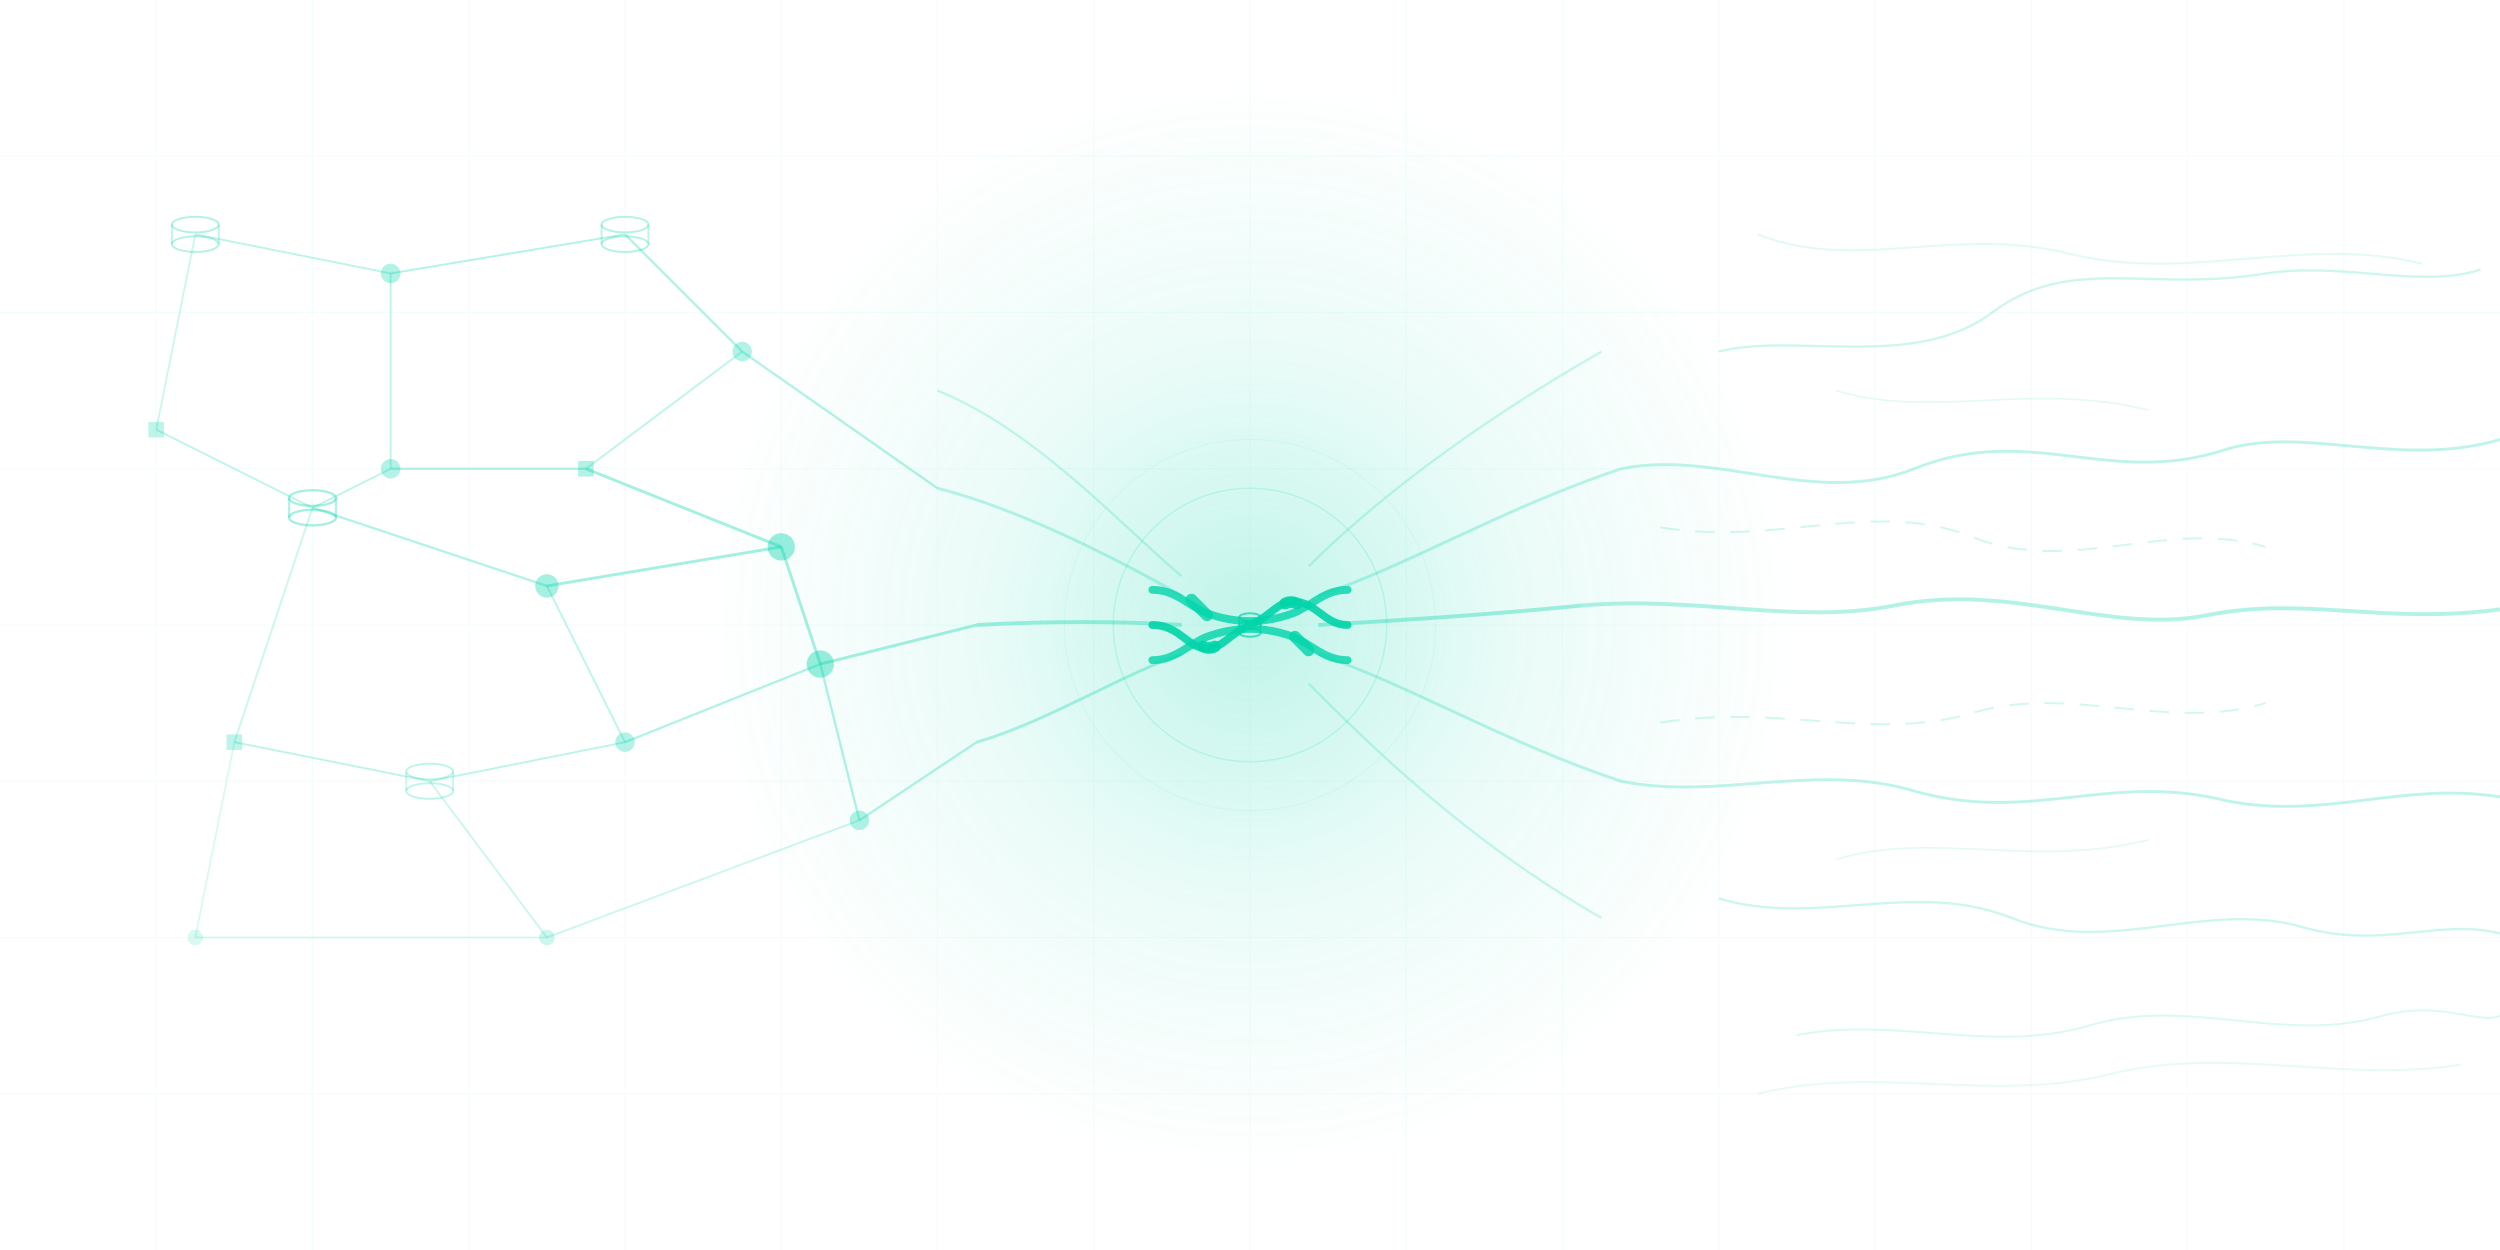
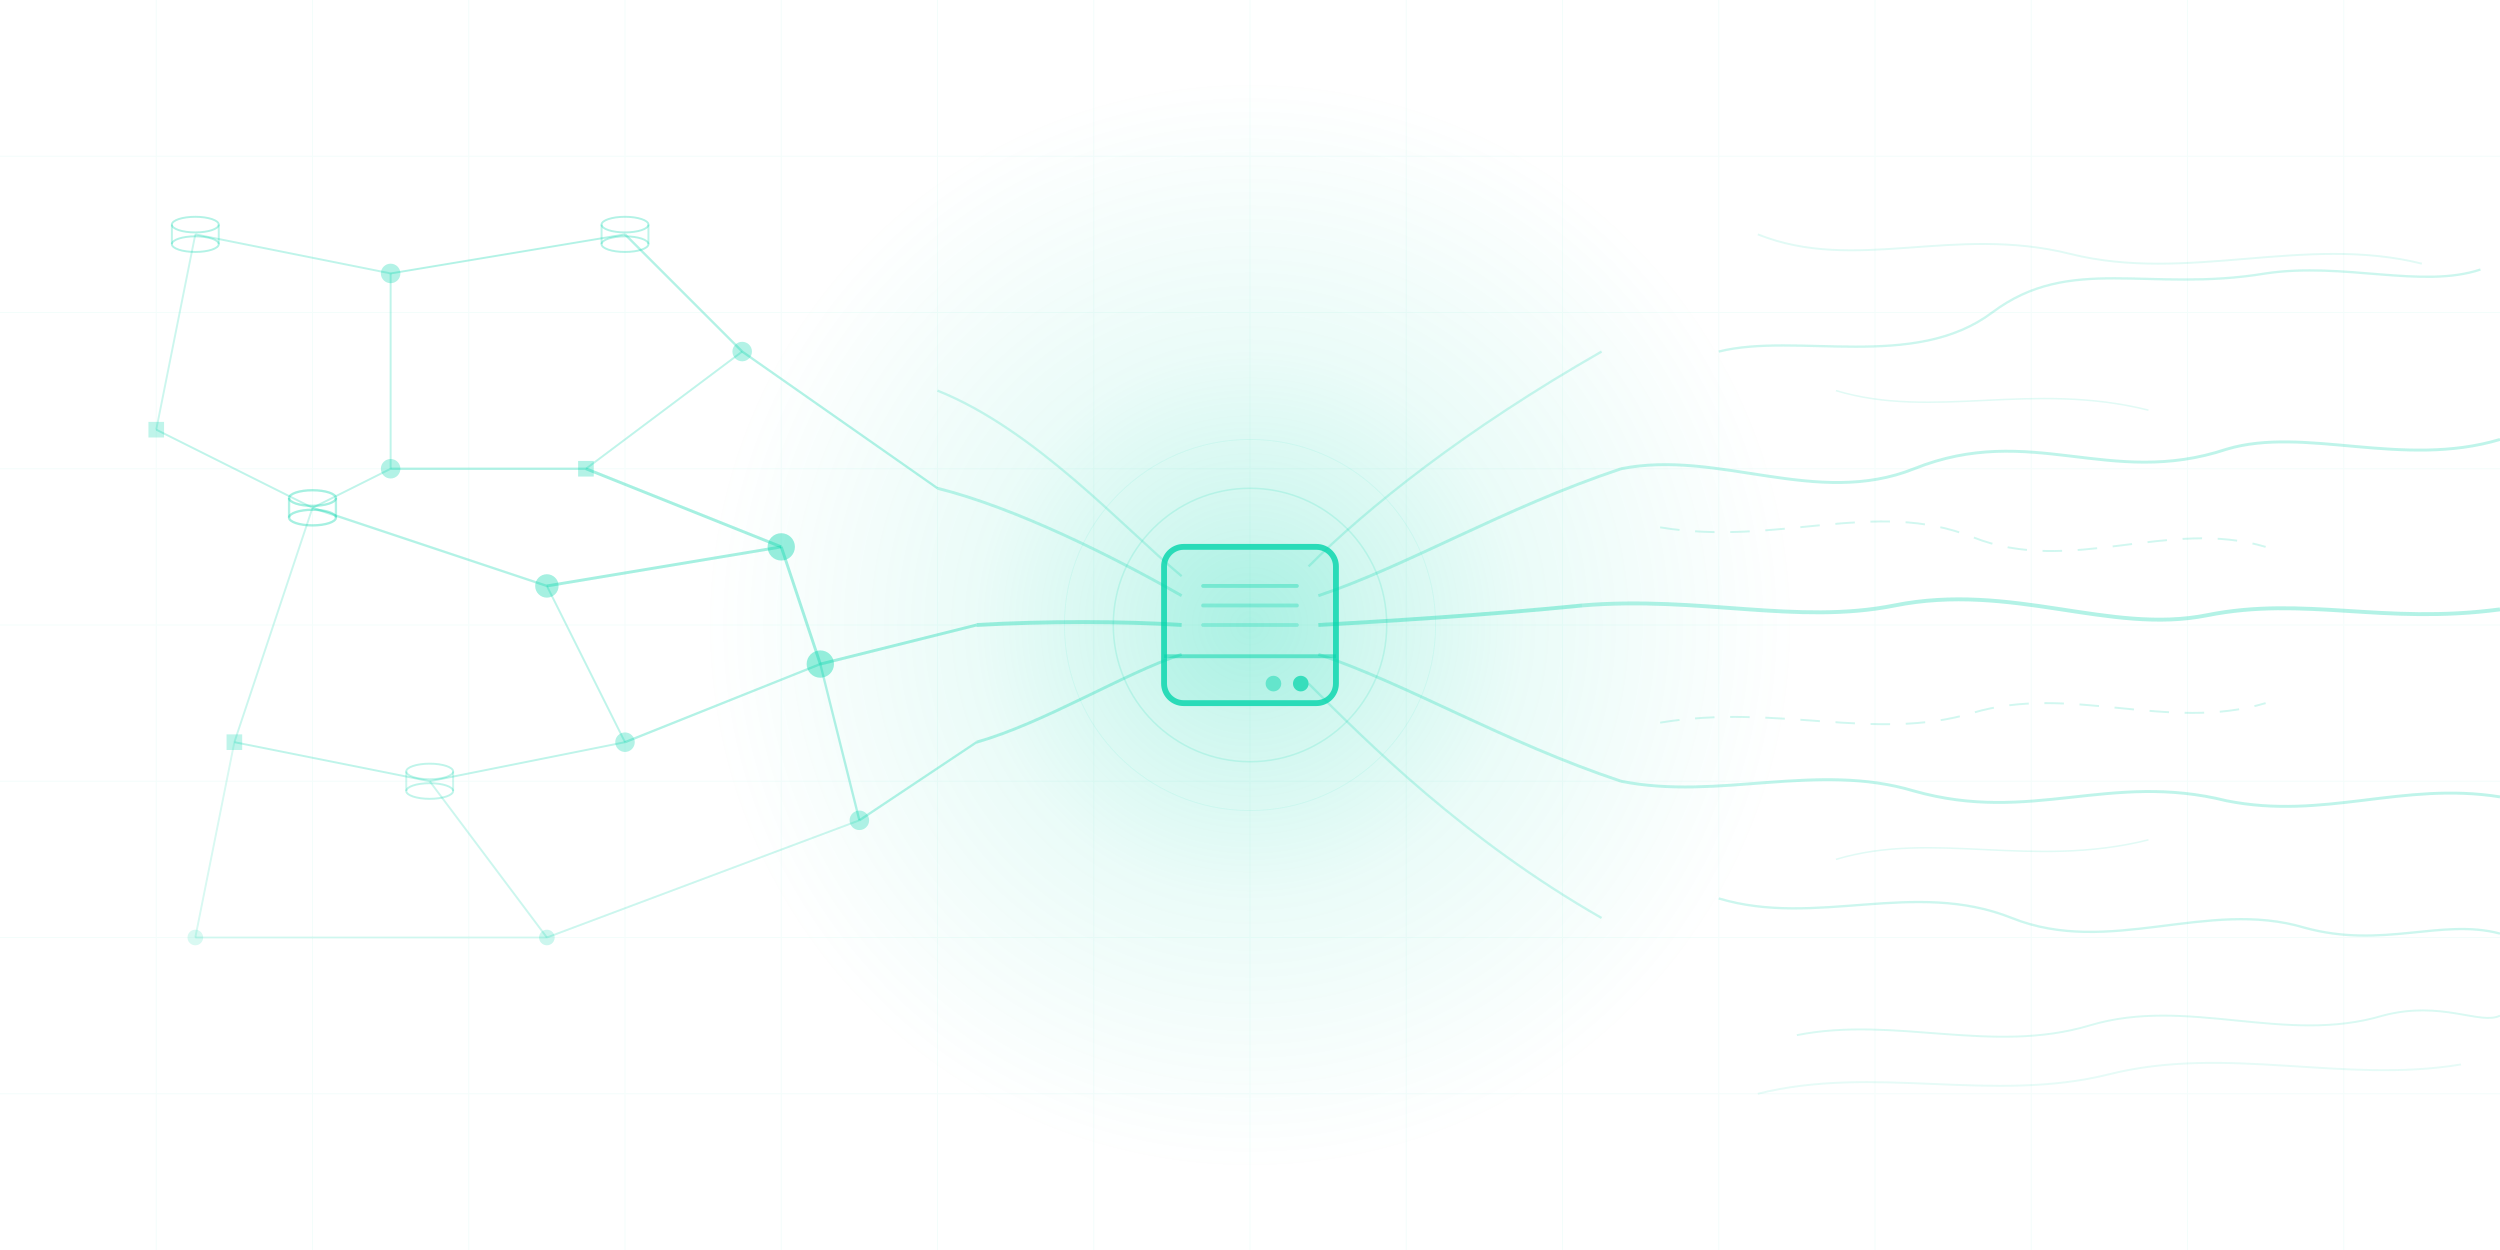
<svg xmlns="http://www.w3.org/2000/svg" viewBox="0 0 1280 640">
  <defs>
    <radialGradient id="glow" cx="640" cy="320" r="280" gradientUnits="userSpaceOnUse">
      <stop offset="0%" stop-color="#00D4AA" stop-opacity="0.25" />
      <stop offset="50%" stop-color="#00D4AA" stop-opacity="0.08" />
      <stop offset="100%" stop-color="#00D4AA" stop-opacity="0" />
    </radialGradient>
  </defs>
  <g stroke="#00D4AA" stroke-width="0.5" opacity="0.05">
    <line x1="80" y1="0" x2="80" y2="640" />
    <line x1="160" y1="0" x2="160" y2="640" />
    <line x1="240" y1="0" x2="240" y2="640" />
    <line x1="320" y1="0" x2="320" y2="640" />
    <line x1="400" y1="0" x2="400" y2="640" />
    <line x1="480" y1="0" x2="480" y2="640" />
    <line x1="560" y1="0" x2="560" y2="640" />
    <line x1="640" y1="0" x2="640" y2="640" />
    <line x1="720" y1="0" x2="720" y2="640" />
    <line x1="800" y1="0" x2="800" y2="640" />
    <line x1="880" y1="0" x2="880" y2="640" />
    <line x1="960" y1="0" x2="960" y2="640" />
    <line x1="1040" y1="0" x2="1040" y2="640" />
    <line x1="1120" y1="0" x2="1120" y2="640" />
    <line x1="1200" y1="0" x2="1200" y2="640" />
    <line x1="0" y1="80" x2="1280" y2="80" />
    <line x1="0" y1="160" x2="1280" y2="160" />
    <line x1="0" y1="240" x2="1280" y2="240" />
    <line x1="0" y1="320" x2="1280" y2="320" />
    <line x1="0" y1="400" x2="1280" y2="400" />
    <line x1="0" y1="480" x2="1280" y2="480" />
    <line x1="0" y1="560" x2="1280" y2="560" />
  </g>
  <g>
    <g stroke="#00D4AA" fill="none">
      <line x1="100" y1="120" x2="200" y2="140" stroke-width="1" opacity="0.25" />
      <line x1="200" y1="140" x2="320" y2="120" stroke-width="1" opacity="0.3" />
      <line x1="320" y1="120" x2="380" y2="180" stroke-width="1.2" opacity="0.3" />
      <line x1="100" y1="120" x2="80" y2="220" stroke-width="1" opacity="0.2" />
      <line x1="200" y1="140" x2="200" y2="240" stroke-width="1" opacity="0.25" />
      <line x1="80" y1="220" x2="160" y2="260" stroke-width="1" opacity="0.25" />
      <line x1="200" y1="240" x2="160" y2="260" stroke-width="1" opacity="0.25" />
      <line x1="200" y1="240" x2="300" y2="240" stroke-width="1.2" opacity="0.3" />
      <line x1="300" y1="240" x2="380" y2="180" stroke-width="1" opacity="0.25" />
      <line x1="160" y1="260" x2="280" y2="300" stroke-width="1.2" opacity="0.3" />
      <line x1="300" y1="240" x2="400" y2="280" stroke-width="1.5" opacity="0.35" />
      <line x1="280" y1="300" x2="400" y2="280" stroke-width="1.5" opacity="0.35" />
      <line x1="400" y1="280" x2="420" y2="340" stroke-width="1.5" opacity="0.35" />
      <line x1="280" y1="300" x2="320" y2="380" stroke-width="1" opacity="0.25" />
      <line x1="160" y1="260" x2="120" y2="380" stroke-width="1" opacity="0.2" />
      <line x1="120" y1="380" x2="220" y2="400" stroke-width="1" opacity="0.25" />
      <line x1="320" y1="380" x2="220" y2="400" stroke-width="1" opacity="0.25" />
      <line x1="320" y1="380" x2="420" y2="340" stroke-width="1.2" opacity="0.3" />
      <line x1="420" y1="340" x2="440" y2="420" stroke-width="1.2" opacity="0.3" />
      <line x1="220" y1="400" x2="280" y2="480" stroke-width="1" opacity="0.2" />
      <line x1="120" y1="380" x2="100" y2="480" stroke-width="1" opacity="0.15" />
      <line x1="100" y1="480" x2="280" y2="480" stroke-width="1" opacity="0.15" />
      <line x1="280" y1="480" x2="440" y2="420" stroke-width="1" opacity="0.2" />
      <line x1="420" y1="340" x2="500" y2="320" stroke-width="1.5" opacity="0.35" />
      <line x1="380" y1="180" x2="480" y2="250" stroke-width="1.2" opacity="0.3" />
      <line x1="440" y1="420" x2="500" y2="380" stroke-width="1.2" opacity="0.3" />
    </g>
    <g fill="none" stroke="#00D4AA">
      <ellipse cx="100" cy="115" rx="12" ry="4" stroke-width="1" opacity="0.3" />
      <line x1="88" y1="115" x2="88" y2="125" stroke-width="1" opacity="0.25" />
      <line x1="112" y1="115" x2="112" y2="125" stroke-width="1" opacity="0.25" />
      <ellipse cx="100" cy="125" rx="12" ry="4" stroke-width="1" opacity="0.3" />
      <ellipse cx="320" cy="115" rx="12" ry="4" stroke-width="1" opacity="0.3" />
      <line x1="308" y1="115" x2="308" y2="125" stroke-width="1" opacity="0.25" />
      <line x1="332" y1="115" x2="332" y2="125" stroke-width="1" opacity="0.25" />
      <ellipse cx="320" cy="125" rx="12" ry="4" stroke-width="1" opacity="0.3" />
      <ellipse cx="160" cy="255" rx="12" ry="4" stroke-width="1.2" opacity="0.35" />
      <line x1="148" y1="255" x2="148" y2="265" stroke-width="1.2" opacity="0.3" />
      <line x1="172" y1="255" x2="172" y2="265" stroke-width="1.2" opacity="0.3" />
      <ellipse cx="160" cy="265" rx="12" ry="4" stroke-width="1.2" opacity="0.35" />
      <ellipse cx="220" cy="395" rx="12" ry="4" stroke-width="1" opacity="0.25" />
      <line x1="208" y1="395" x2="208" y2="405" stroke-width="1" opacity="0.2" />
      <line x1="232" y1="395" x2="232" y2="405" stroke-width="1" opacity="0.2" />
      <ellipse cx="220" cy="405" rx="12" ry="4" stroke-width="1" opacity="0.25" />
    </g>
    <g fill="#00D4AA">
      <circle cx="200" cy="140" r="5" opacity="0.3" />
      <circle cx="380" cy="180" r="5" opacity="0.3" />
      <rect x="76" y="216" width="8" height="8" opacity="0.25" />
      <circle cx="200" cy="240" r="5" opacity="0.3" />
      <rect x="296" y="236" width="8" height="8" opacity="0.3" />
      <circle cx="280" cy="300" r="6" opacity="0.35" />
      <circle cx="400" cy="280" r="7" opacity="0.4" />
      <circle cx="420" cy="340" r="7" opacity="0.4" />
      <circle cx="320" cy="380" r="5" opacity="0.3" />
      <rect x="116" y="376" width="8" height="8" opacity="0.25" />
      <circle cx="440" cy="420" r="5" opacity="0.3" />
      <circle cx="100" cy="480" r="4" opacity="0.15" />
      <circle cx="280" cy="480" r="4" opacity="0.2" />
    </g>
  </g>
  <circle cx="640" cy="320" r="280" fill="url(#glow)" />
  <g fill="none" stroke="#00D4AA">
    <path d="M 480,250 C 520,260 570,285 605,305" stroke-width="1.5" opacity="0.25" />
    <path d="M 500,320 C 535,318 575,318 605,320" stroke-width="2" opacity="0.35" />
    <path d="M 500,380 C 535,370 575,345 605,335" stroke-width="1.5" opacity="0.3" />
    <path d="M 480,200 C 530,220 575,270 605,295" stroke-width="1.2" opacity="0.2" />
    <path d="M 675,320 C 710,318 760,315 810,310" stroke-width="2" opacity="0.35" />
    <path d="M 675,305 C 720,290 770,260 830,240" stroke-width="1.5" opacity="0.25" />
    <path d="M 675,335 C 720,350 770,380 830,400" stroke-width="1.5" opacity="0.25" />
    <path d="M 670,290 C 700,260 750,220 820,180" stroke-width="1.2" opacity="0.2" />
    <path d="M 670,350 C 700,380 750,430 820,470" stroke-width="1.2" opacity="0.2" />
  </g>
-   <g transform="translate(590, 280)">
-     <path d="M 0,22 C 12,22 18,30 28,34 Q 50,42 72,34 C 82,30 88,22 100,22" stroke="#00D4AA" stroke-width="4" stroke-linecap="round" fill="none" opacity="0.8" />
-     <path d="M 0,40 C 14,40 18,52 28,52 C 36,52 40,44 50,40 C 60,36 64,28 72,28 C 84,28 88,40 100,40" stroke="#00D4AA" stroke-width="4" stroke-linecap="round" fill="none" opacity="0.9" />
-     <path d="M 0,58 C 12,58 18,50 28,46 Q 50,38 72,46 C 82,50 88,58 100,58" stroke="#00D4AA" stroke-width="4" stroke-linecap="round" fill="none" opacity="0.8" />
-     <path d="M 20,27 C 23,30 26,33 28,35" stroke="#00D4AA" stroke-width="6" stroke-linecap="round" fill="none" opacity="0.8" />
-     <path d="M 80,53 C 77,50 75,48 73,46" stroke="#00D4AA" stroke-width="6" stroke-linecap="round" fill="none" opacity="0.8" />
-     <path d="M 68,29 C 70,28 72,28 74,29" stroke="#00D4AA" stroke-width="6" stroke-linecap="round" fill="none" opacity="0.9" />
-     <path d="M 26,51 C 28,52 30,52 32,51" stroke="#00D4AA" stroke-width="6" stroke-linecap="round" fill="none" opacity="0.9" />
-     <ellipse cx="50" cy="36" rx="5.5" ry="2" stroke="#00D4AA" stroke-width="1" fill="none" opacity="0.7" />
-     <line x1="44.5" y1="36" x2="44.5" y2="40" stroke="#00D4AA" stroke-width="1" opacity="0.6" />
-     <line x1="55.5" y1="36" x2="55.5" y2="40" stroke="#00D4AA" stroke-width="1" opacity="0.6" />
-     <ellipse cx="50" cy="40" rx="5.5" ry="2" stroke="#00D4AA" stroke-width="1" fill="none" opacity="0.7" />
-     <line x1="44.5" y1="40" x2="44.5" y2="44" stroke="#00D4AA" stroke-width="1" opacity="0.6" />
-     <line x1="55.5" y1="40" x2="55.5" y2="44" stroke="#00D4AA" stroke-width="1" opacity="0.6" />
-     <ellipse cx="50" cy="44" rx="5.5" ry="2" stroke="#00D4AA" stroke-width="1" fill="none" opacity="0.7" />
+   <g>
+     <rect x="596" y="280" width="88" height="80" rx="10" stroke="#00D4AA" stroke-width="3" fill="#00D4AA" fill-opacity="0.12" opacity="0.8" />
+     <line x1="596" y1="336" x2="684" y2="336" stroke="#00D4AA" stroke-width="2" opacity="0.5" />
+     <circle cx="666" cy="350" r="4" fill="#00D4AA" opacity="0.7" />
+     <circle cx="652" cy="350" r="4" fill="#00D4AA" opacity="0.45" />
+     <line x1="616" y1="300" x2="664" y2="300" stroke="#00D4AA" stroke-width="2" stroke-linecap="round" opacity="0.35" />
+     <line x1="616" y1="310" x2="664" y2="310" stroke="#00D4AA" stroke-width="2" stroke-linecap="round" opacity="0.3" />
+     <line x1="616" y1="320" x2="664" y2="320" stroke="#00D4AA" stroke-width="2" stroke-linecap="round" opacity="0.25" />
  </g>
  <circle cx="640" cy="320" r="70" stroke="#00D4AA" stroke-width="0.8" fill="none" opacity="0.15" />
  <circle cx="640" cy="320" r="95" stroke="#00D4AA" stroke-width="0.5" fill="none" opacity="0.08" />
  <g fill="none" stroke="#00D4AA">
    <path d="M 880,180 C 920,170 980,190 1020,160 C 1060,130 1100,150 1160,140 C 1200,134 1240,148 1270,138" stroke-width="1.2" opacity="0.2" />
    <path d="M 830,240 C 880,230 930,260 980,240 C 1040,216 1080,250 1140,230 C 1180,218 1230,240 1280,225" stroke-width="1.5" opacity="0.25" />
    <path d="M 810,310 C 870,305 920,320 970,310 C 1030,298 1080,325 1130,315 C 1180,305 1220,320 1280,312" stroke-width="2" opacity="0.3" />
    <path d="M 830,400 C 880,410 930,390 980,405 C 1040,422 1080,395 1140,410 C 1190,420 1230,400 1280,408" stroke-width="1.5" opacity="0.25" />
    <path d="M 880,460 C 930,475 980,450 1030,470 C 1080,490 1130,460 1180,475 C 1220,486 1250,470 1280,478" stroke-width="1.2" opacity="0.2" />
    <path d="M 920,530 C 970,520 1020,540 1070,525 C 1120,510 1170,535 1220,520 C 1250,512 1270,525 1280,520" stroke-width="1" opacity="0.15" />
    <path d="M 850,270 C 910,280 960,255 1010,275 C 1060,295 1110,265 1160,280" stroke-width="1" stroke-dasharray="10 8" opacity="0.18" />
    <path d="M 850,370 C 910,360 960,380 1010,365 C 1060,350 1110,375 1160,360" stroke-width="1" stroke-dasharray="10 8" opacity="0.18" />
    <path d="M 900,120 C 950,140 1000,115 1060,130 C 1120,145 1180,120 1240,135" stroke-width="1" opacity="0.12" />
    <path d="M 900,560 C 960,545 1020,565 1080,550 C 1140,535 1200,555 1260,545" stroke-width="1" opacity="0.1" />
    <path d="M 940,200 C 990,215 1040,195 1100,210" stroke-width="0.8" opacity="0.12" />
    <path d="M 940,440 C 990,425 1040,445 1100,430" stroke-width="0.8" opacity="0.12" />
  </g>
</svg>
